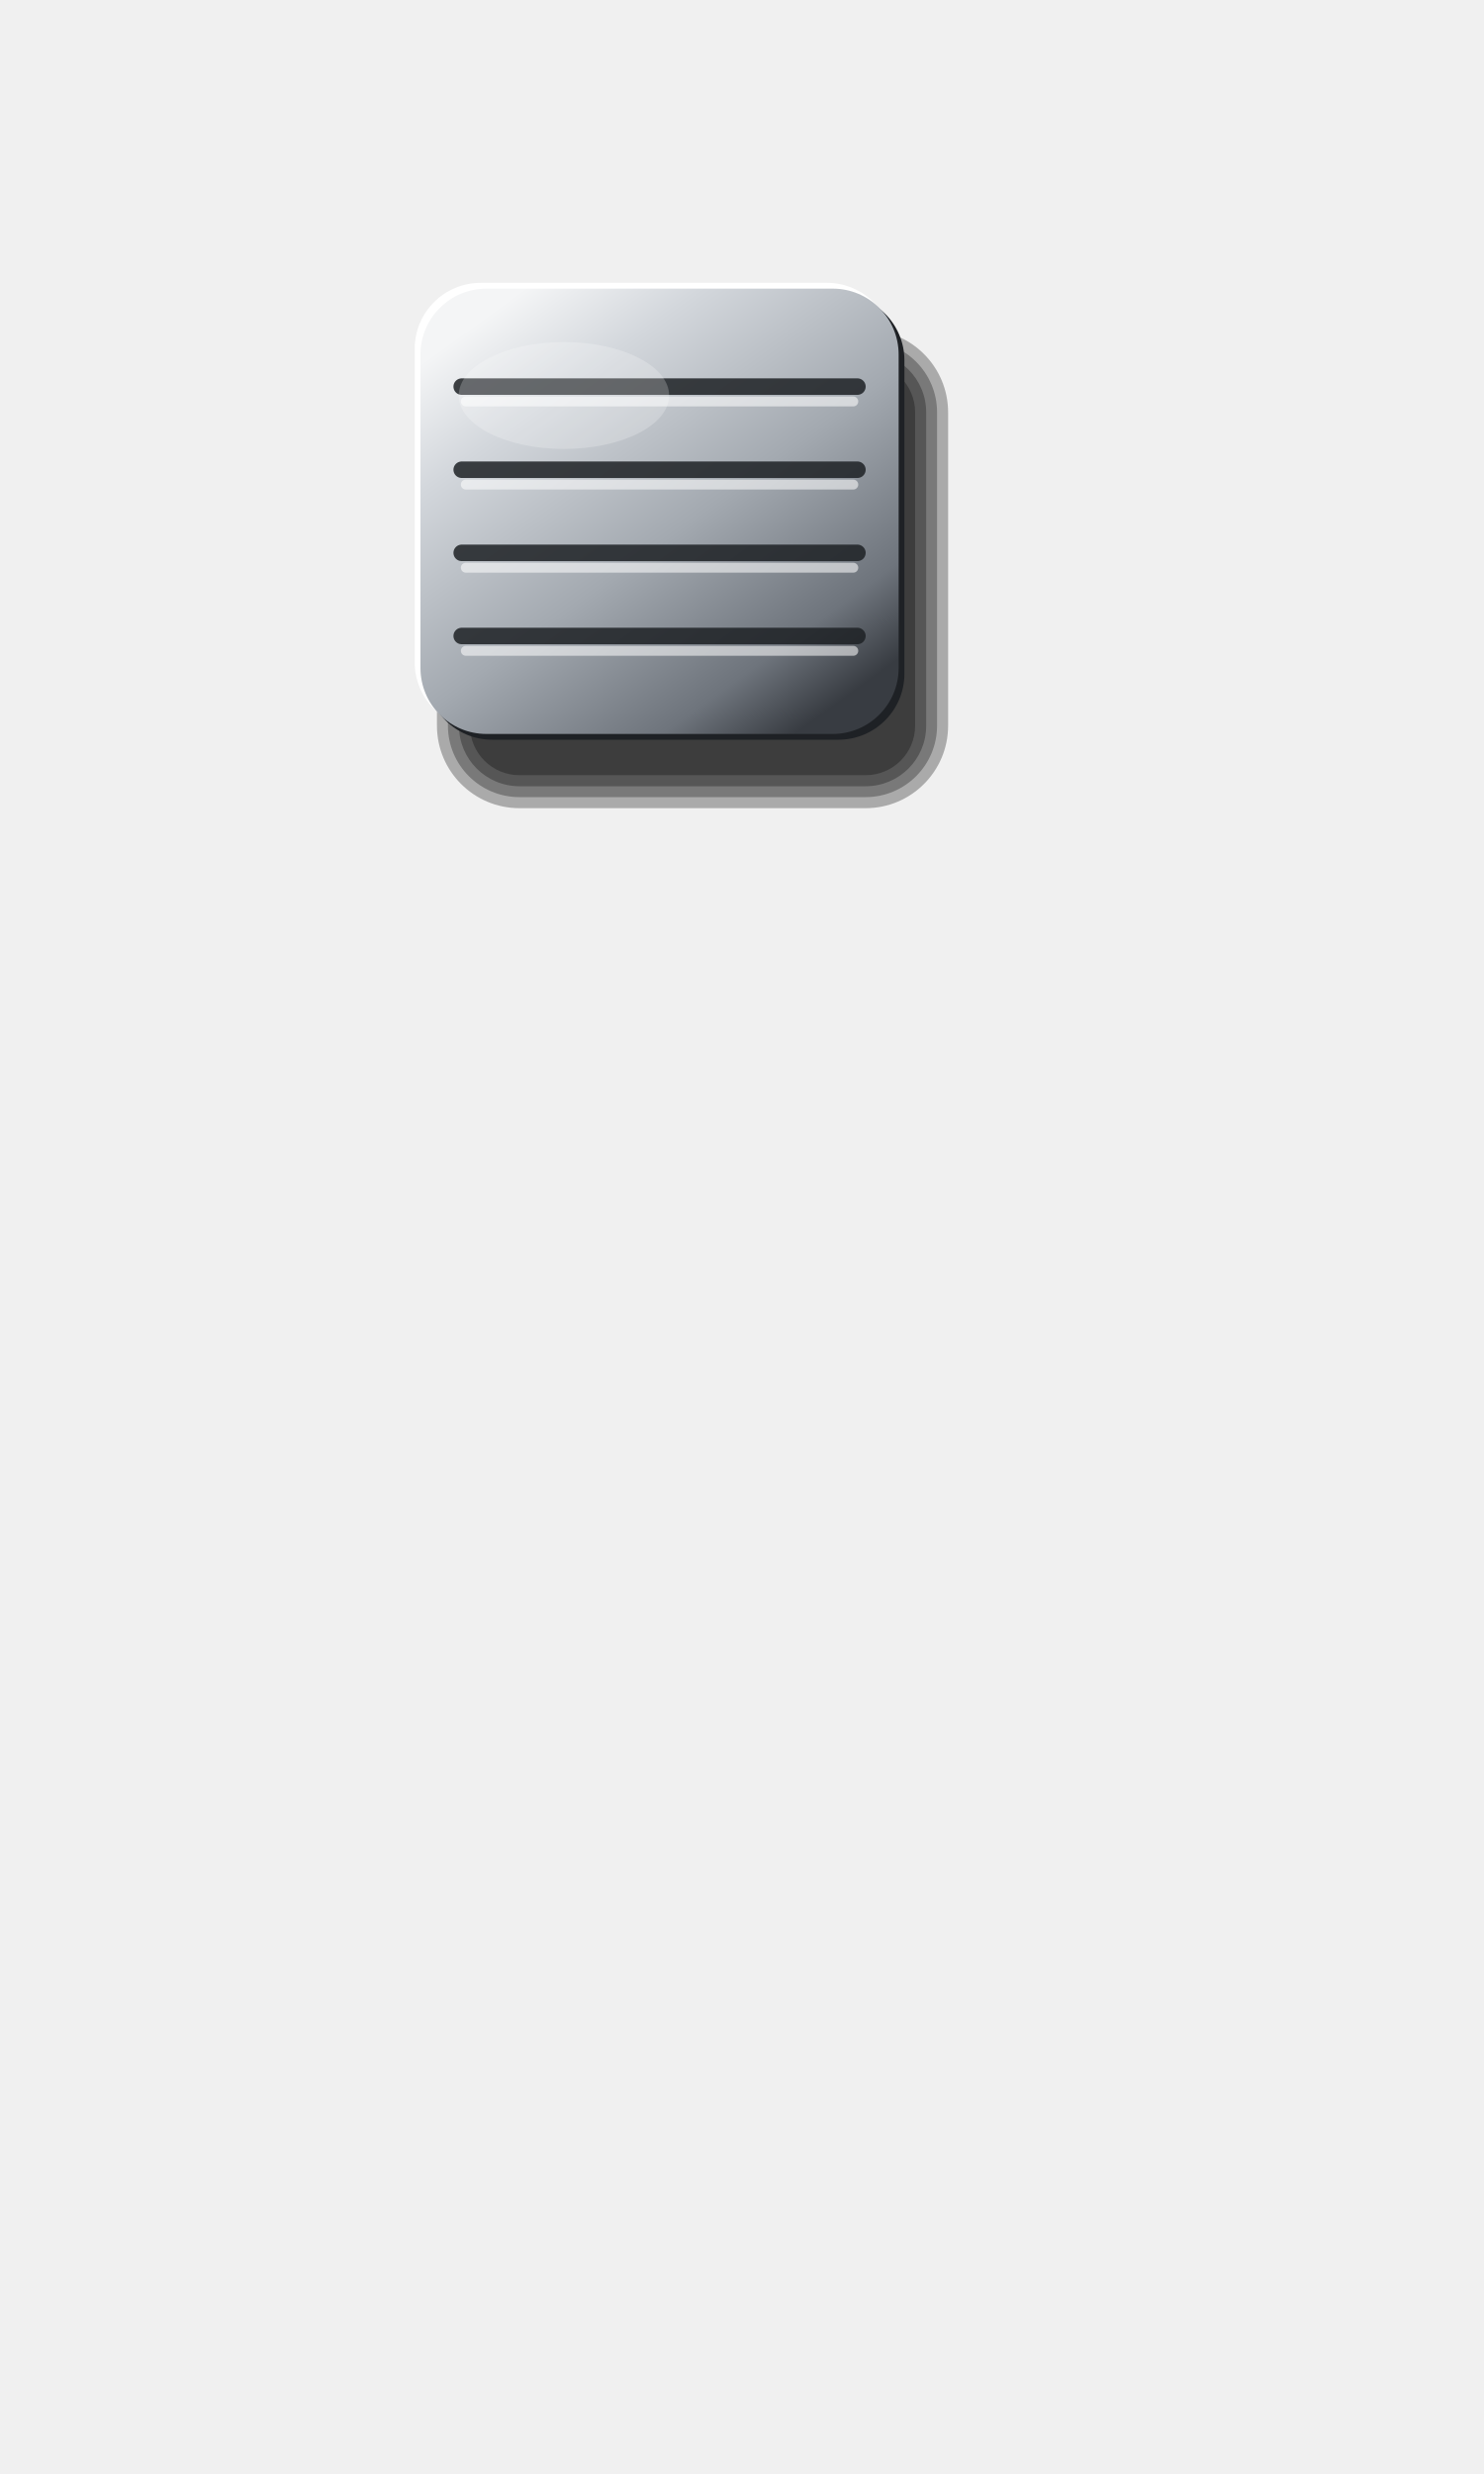
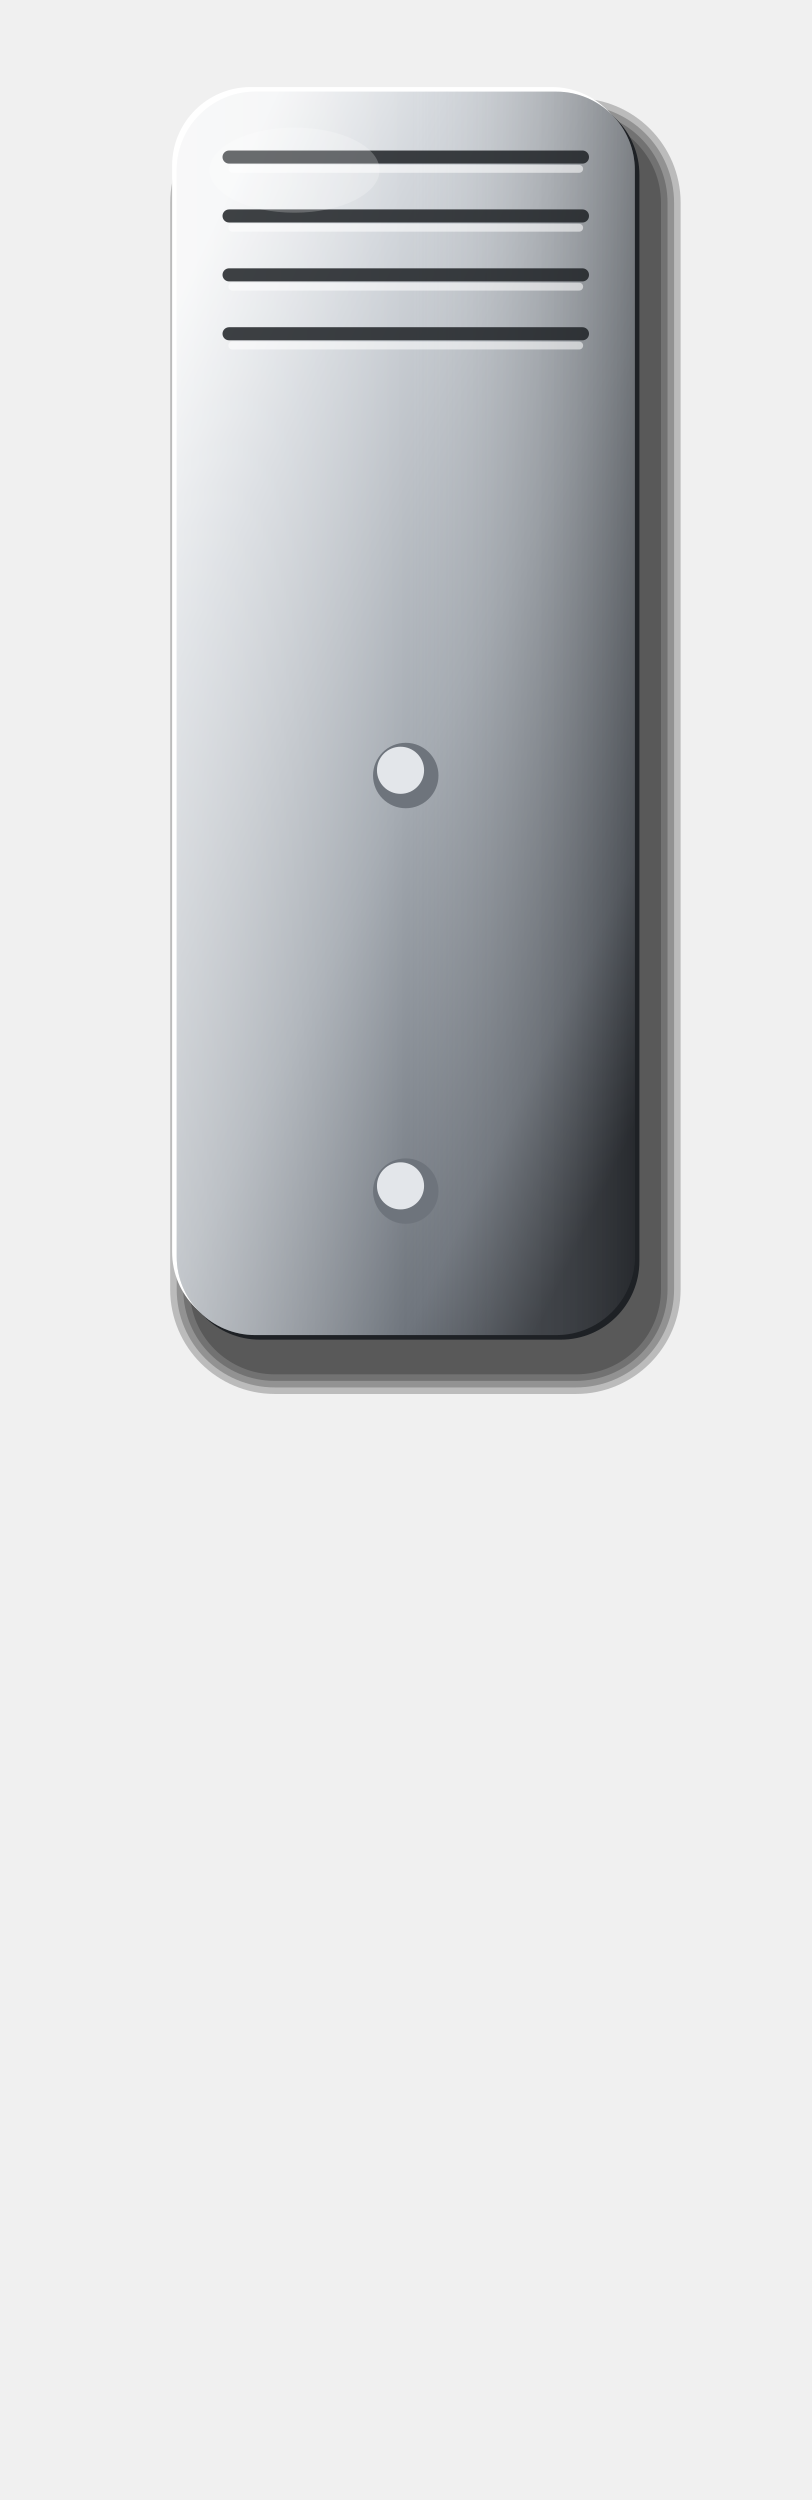
- <svg xmlns="http://www.w3.org/2000/svg" viewBox="0 0 180 300" width="180" height="300">
+ <svg xmlns="http://www.w3.org/2000/svg" viewBox="0 0 124 382" width="124" height="382">
  <defs>
    <linearGradient id="a" x1="0.15" y1="0.05" x2="0.85" y2="0.95">
      <stop offset="0" stop-color="#F4F5F6" />
      <stop offset="0.2" stop-color="#D3D7DC" />
      <stop offset="0.55" stop-color="#A3A9B0" />
      <stop offset="0.85" stop-color="#6E747C" />
      <stop offset="1" stop-color="#383C42" />
    </linearGradient>
+     <linearGradient id="b" x1="0" y1="0" x2="1" y2="0">
+       <stop offset="0" stop-color="#FFFFFF" stop-opacity="0.35" />
+       <stop offset="0.5" stop-color="#FFFFFF" stop-opacity="0" />
+       <stop offset="1" stop-color="#000" stop-opacity="0.3" />
+     </linearGradient>
  </defs>
-   <rect x="53" y="40" width="62" height="58" rx="10" fill="#000" fill-opacity="0.29" />
-   <rect x="54.33" y="41.33" width="59.33" height="55.33" rx="8.67" fill="#000" fill-opacity="0.29" />
-   <rect x="55.67" y="42.67" width="56.67" height="52.67" rx="7.33" fill="#000" fill-opacity="0.29" />
-   <rect x="57" y="44" width="54" height="50" rx="6" fill="#000" fill-opacity="0.29" />
-   <rect x="50.3" y="34.3" width="58" height="54" rx="8" fill="#FFFFFF" />
-   <rect x="51.7" y="35.7" width="58" height="54" rx="8" fill="#1E2125" />
-   <rect x="51" y="35" width="58" height="54" rx="8" fill="url(#a)" />
-   <line x1="56" y1="46.88" x2="104" y2="46.88" stroke="#1E2125" stroke-opacity="0.85" stroke-width="2" stroke-linecap="round" />
-   <line x1="56.5" y1="48.68" x2="103.5" y2="48.68" stroke="#FFFFFF" stroke-opacity="0.55" stroke-width="1.2" stroke-linecap="round" />
-   <line x1="56" y1="56.96" x2="104" y2="56.96" stroke="#1E2125" stroke-opacity="0.85" stroke-width="2" stroke-linecap="round" />
-   <line x1="56.5" y1="58.76" x2="103.5" y2="58.76" stroke="#FFFFFF" stroke-opacity="0.55" stroke-width="1.2" stroke-linecap="round" />
-   <line x1="56" y1="67.04" x2="104" y2="67.04" stroke="#1E2125" stroke-opacity="0.85" stroke-width="2" stroke-linecap="round" />
-   <line x1="56.5" y1="68.84" x2="103.5" y2="68.84" stroke="#FFFFFF" stroke-opacity="0.55" stroke-width="1.2" stroke-linecap="round" />
-   <line x1="56" y1="77.12" x2="104" y2="77.12" stroke="#1E2125" stroke-opacity="0.85" stroke-width="2" stroke-linecap="round" />
-   <line x1="56.5" y1="78.92" x2="103.5" y2="78.92" stroke="#FFFFFF" stroke-opacity="0.55" stroke-width="1.2" stroke-linecap="round" />
-   <ellipse cx="68.4" cy="47.96" rx="12.76" ry="6.48" fill="#FFFFFF" fill-opacity="0.22" />
+   <rect x="26.0" y="15.0" width="78.0" height="198.0" rx="16" fill="#000" fill-opacity="0.22" />
+   <rect x="27.0" y="16.0" width="76.0" height="196.0" rx="15" fill="#000" fill-opacity="0.22" />
+   <rect x="28.0" y="17.0" width="74.0" height="194.0" rx="14" fill="#000" fill-opacity="0.22" />
+   <rect x="29.0" y="18.0" width="72.0" height="192.0" rx="13" fill="#000" fill-opacity="0.22" />
+   <rect x="26.3" y="13.3" width="70" height="190" rx="12" fill="#FFFFFF" />
+   <rect x="27.7" y="14.7" width="70" height="190" rx="12" fill="#1E2125" />
+   <rect x="27.0" y="14" width="70" height="190" rx="12" fill="url(#a)" />
+   <rect x="27.0" y="14" width="70" height="190" rx="12" fill="url(#b)" />
+   <line x1="35.0" y1="24.00" x2="89.0" y2="24.00" stroke="#1E2125" stroke-opacity="0.85" stroke-width="2" stroke-linecap="round" />
+   <line x1="35.5" y1="25.80" x2="88.5" y2="25.80" stroke="#FFFFFF" stroke-opacity="0.55" stroke-width="1.2" stroke-linecap="round" />
+   <line x1="35.0" y1="33.00" x2="89.0" y2="33.00" stroke="#1E2125" stroke-opacity="0.85" stroke-width="2" stroke-linecap="round" />
+   <line x1="35.5" y1="34.80" x2="88.5" y2="34.80" stroke="#FFFFFF" stroke-opacity="0.55" stroke-width="1.2" stroke-linecap="round" />
+   <line x1="35.0" y1="42.00" x2="89.0" y2="42.00" stroke="#1E2125" stroke-opacity="0.85" stroke-width="2" stroke-linecap="round" />
+   <line x1="35.5" y1="43.80" x2="88.5" y2="43.80" stroke="#FFFFFF" stroke-opacity="0.55" stroke-width="1.2" stroke-linecap="round" />
+   <line x1="35.0" y1="51.00" x2="89.0" y2="51.00" stroke="#1E2125" stroke-opacity="0.85" stroke-width="2" stroke-linecap="round" />
+   <line x1="35.5" y1="52.80" x2="88.5" y2="52.80" stroke="#FFFFFF" stroke-opacity="0.55" stroke-width="1.2" stroke-linecap="round" />
+   <circle cx="62.0" cy="118.5" r="5" fill="#6E747C" />
+   <circle cx="61.2" cy="117.7" r="3.6" fill="#E3E6EA" />
+   <circle cx="62.0" cy="182.0" r="5" fill="#6E747C" />
+   <circle cx="61.2" cy="181.2" r="3.6" fill="#E3E6EA" />
+   <ellipse cx="45.0" cy="26.0" rx="13" ry="6.5" fill="#FFFFFF" fill-opacity="0.22" />
</svg>
